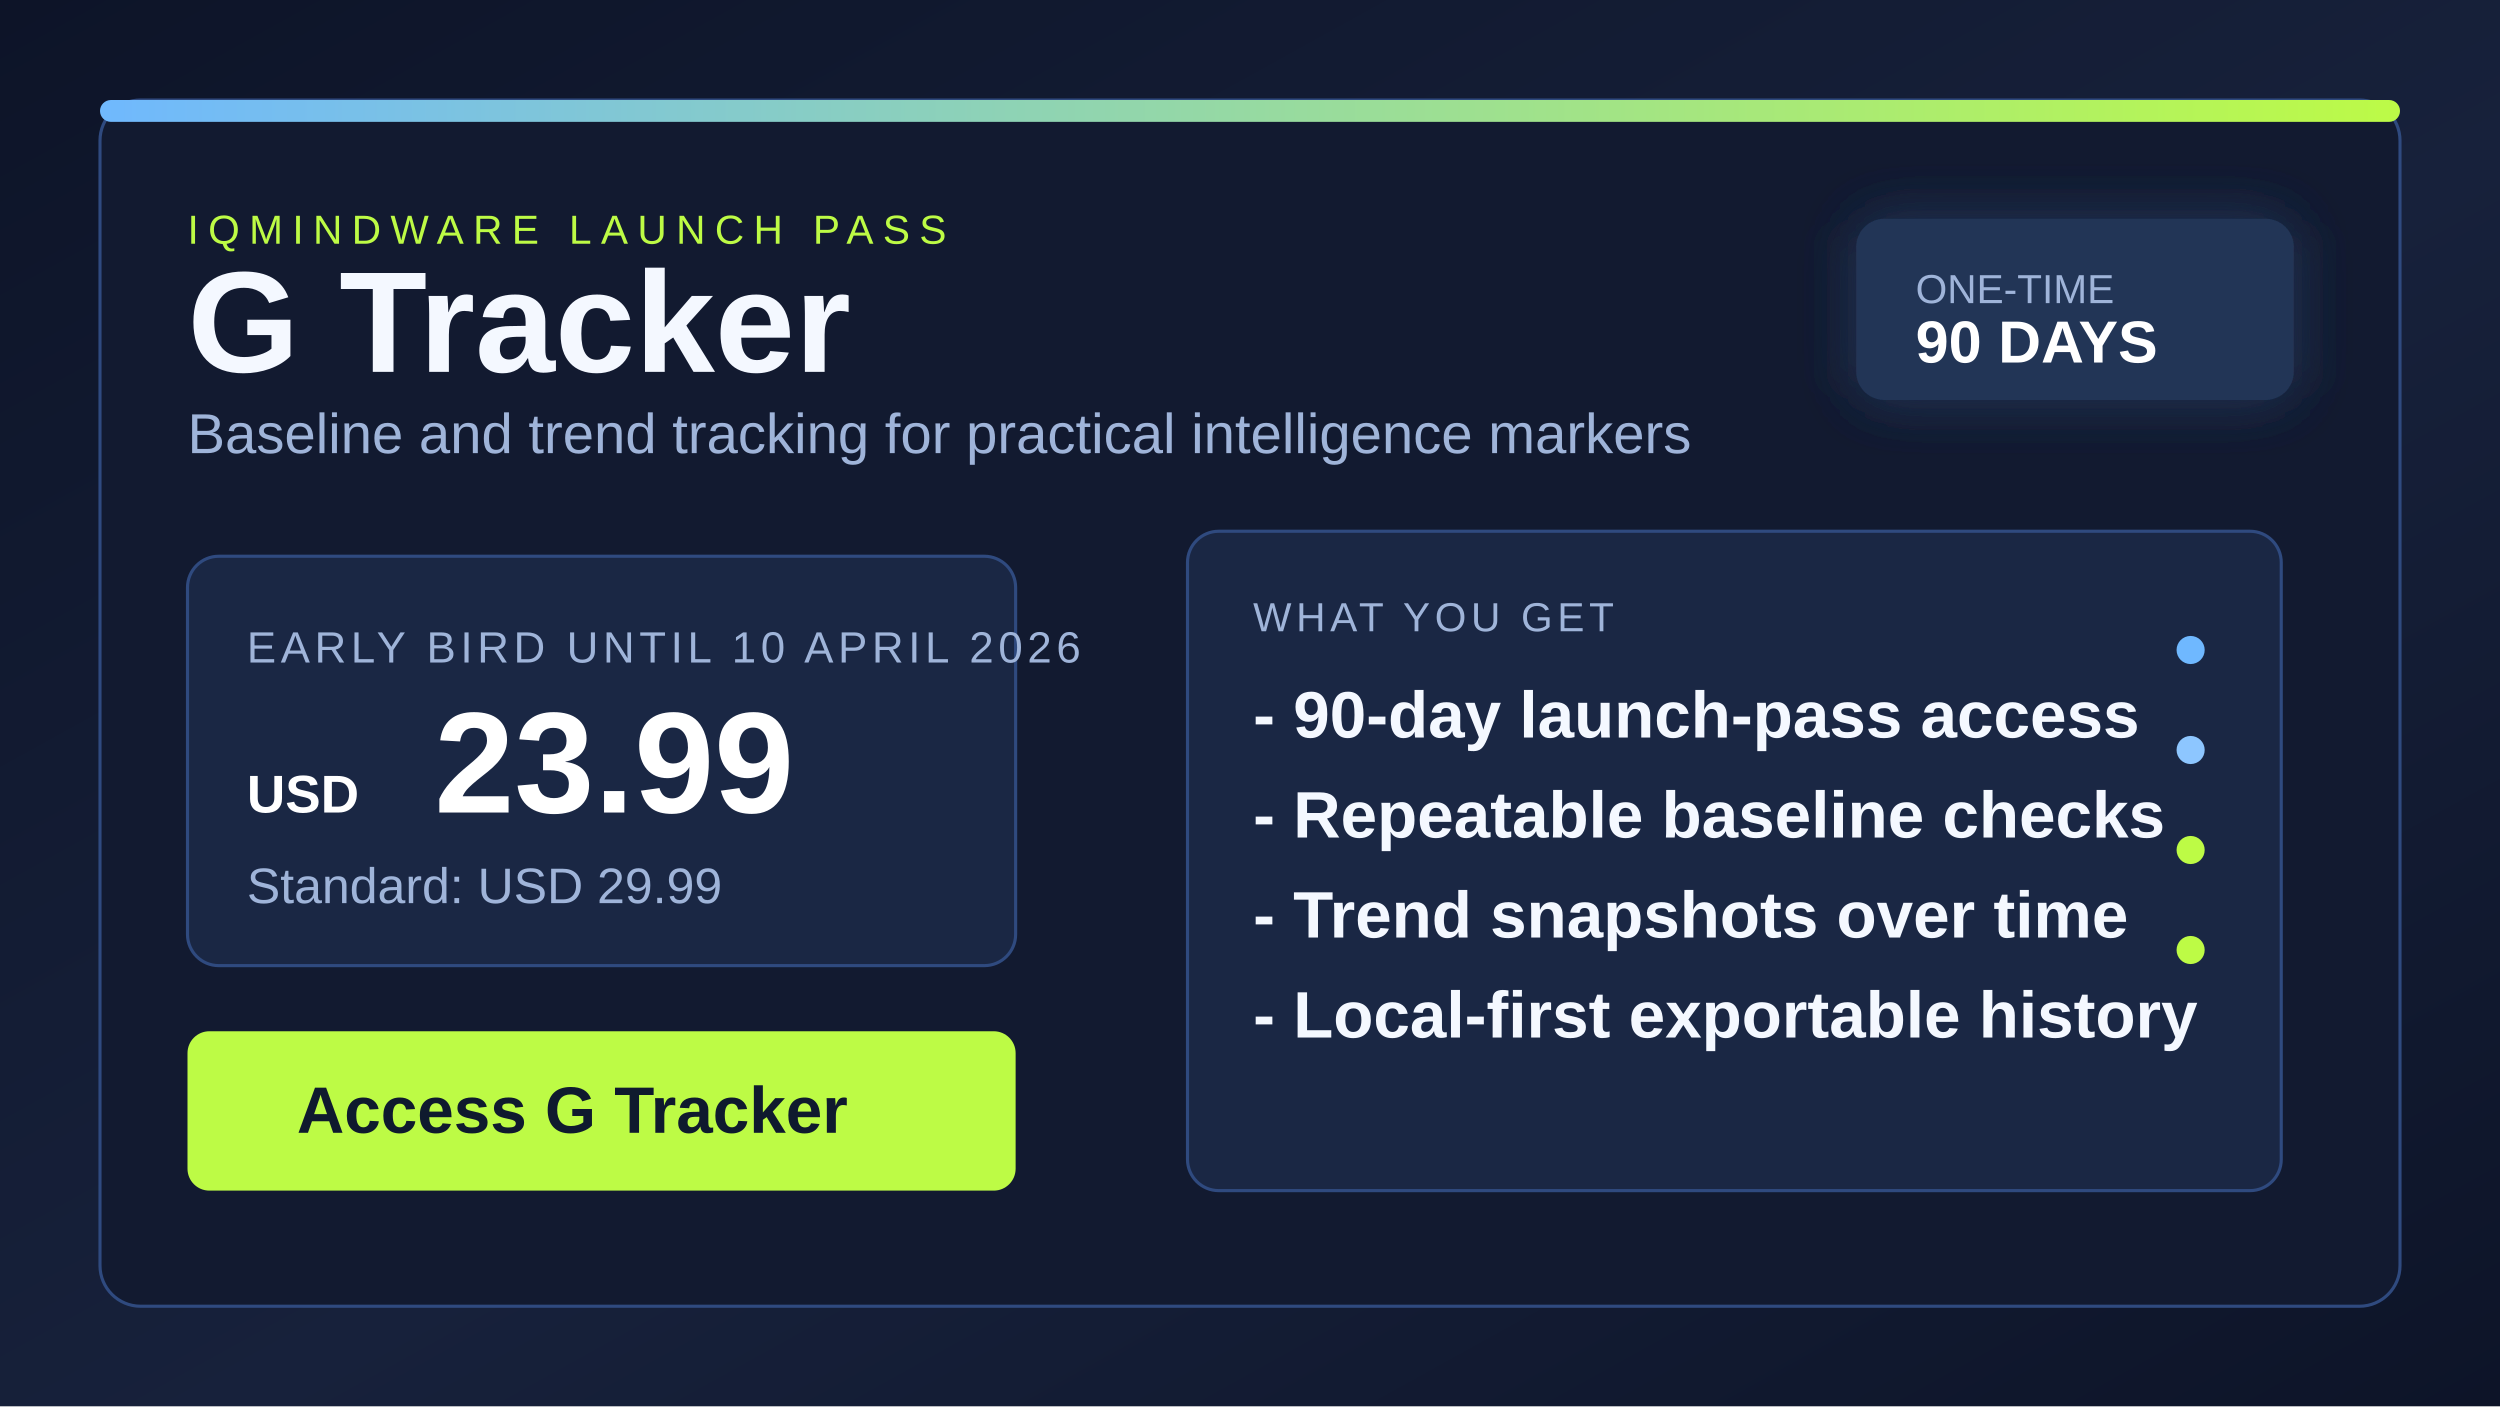
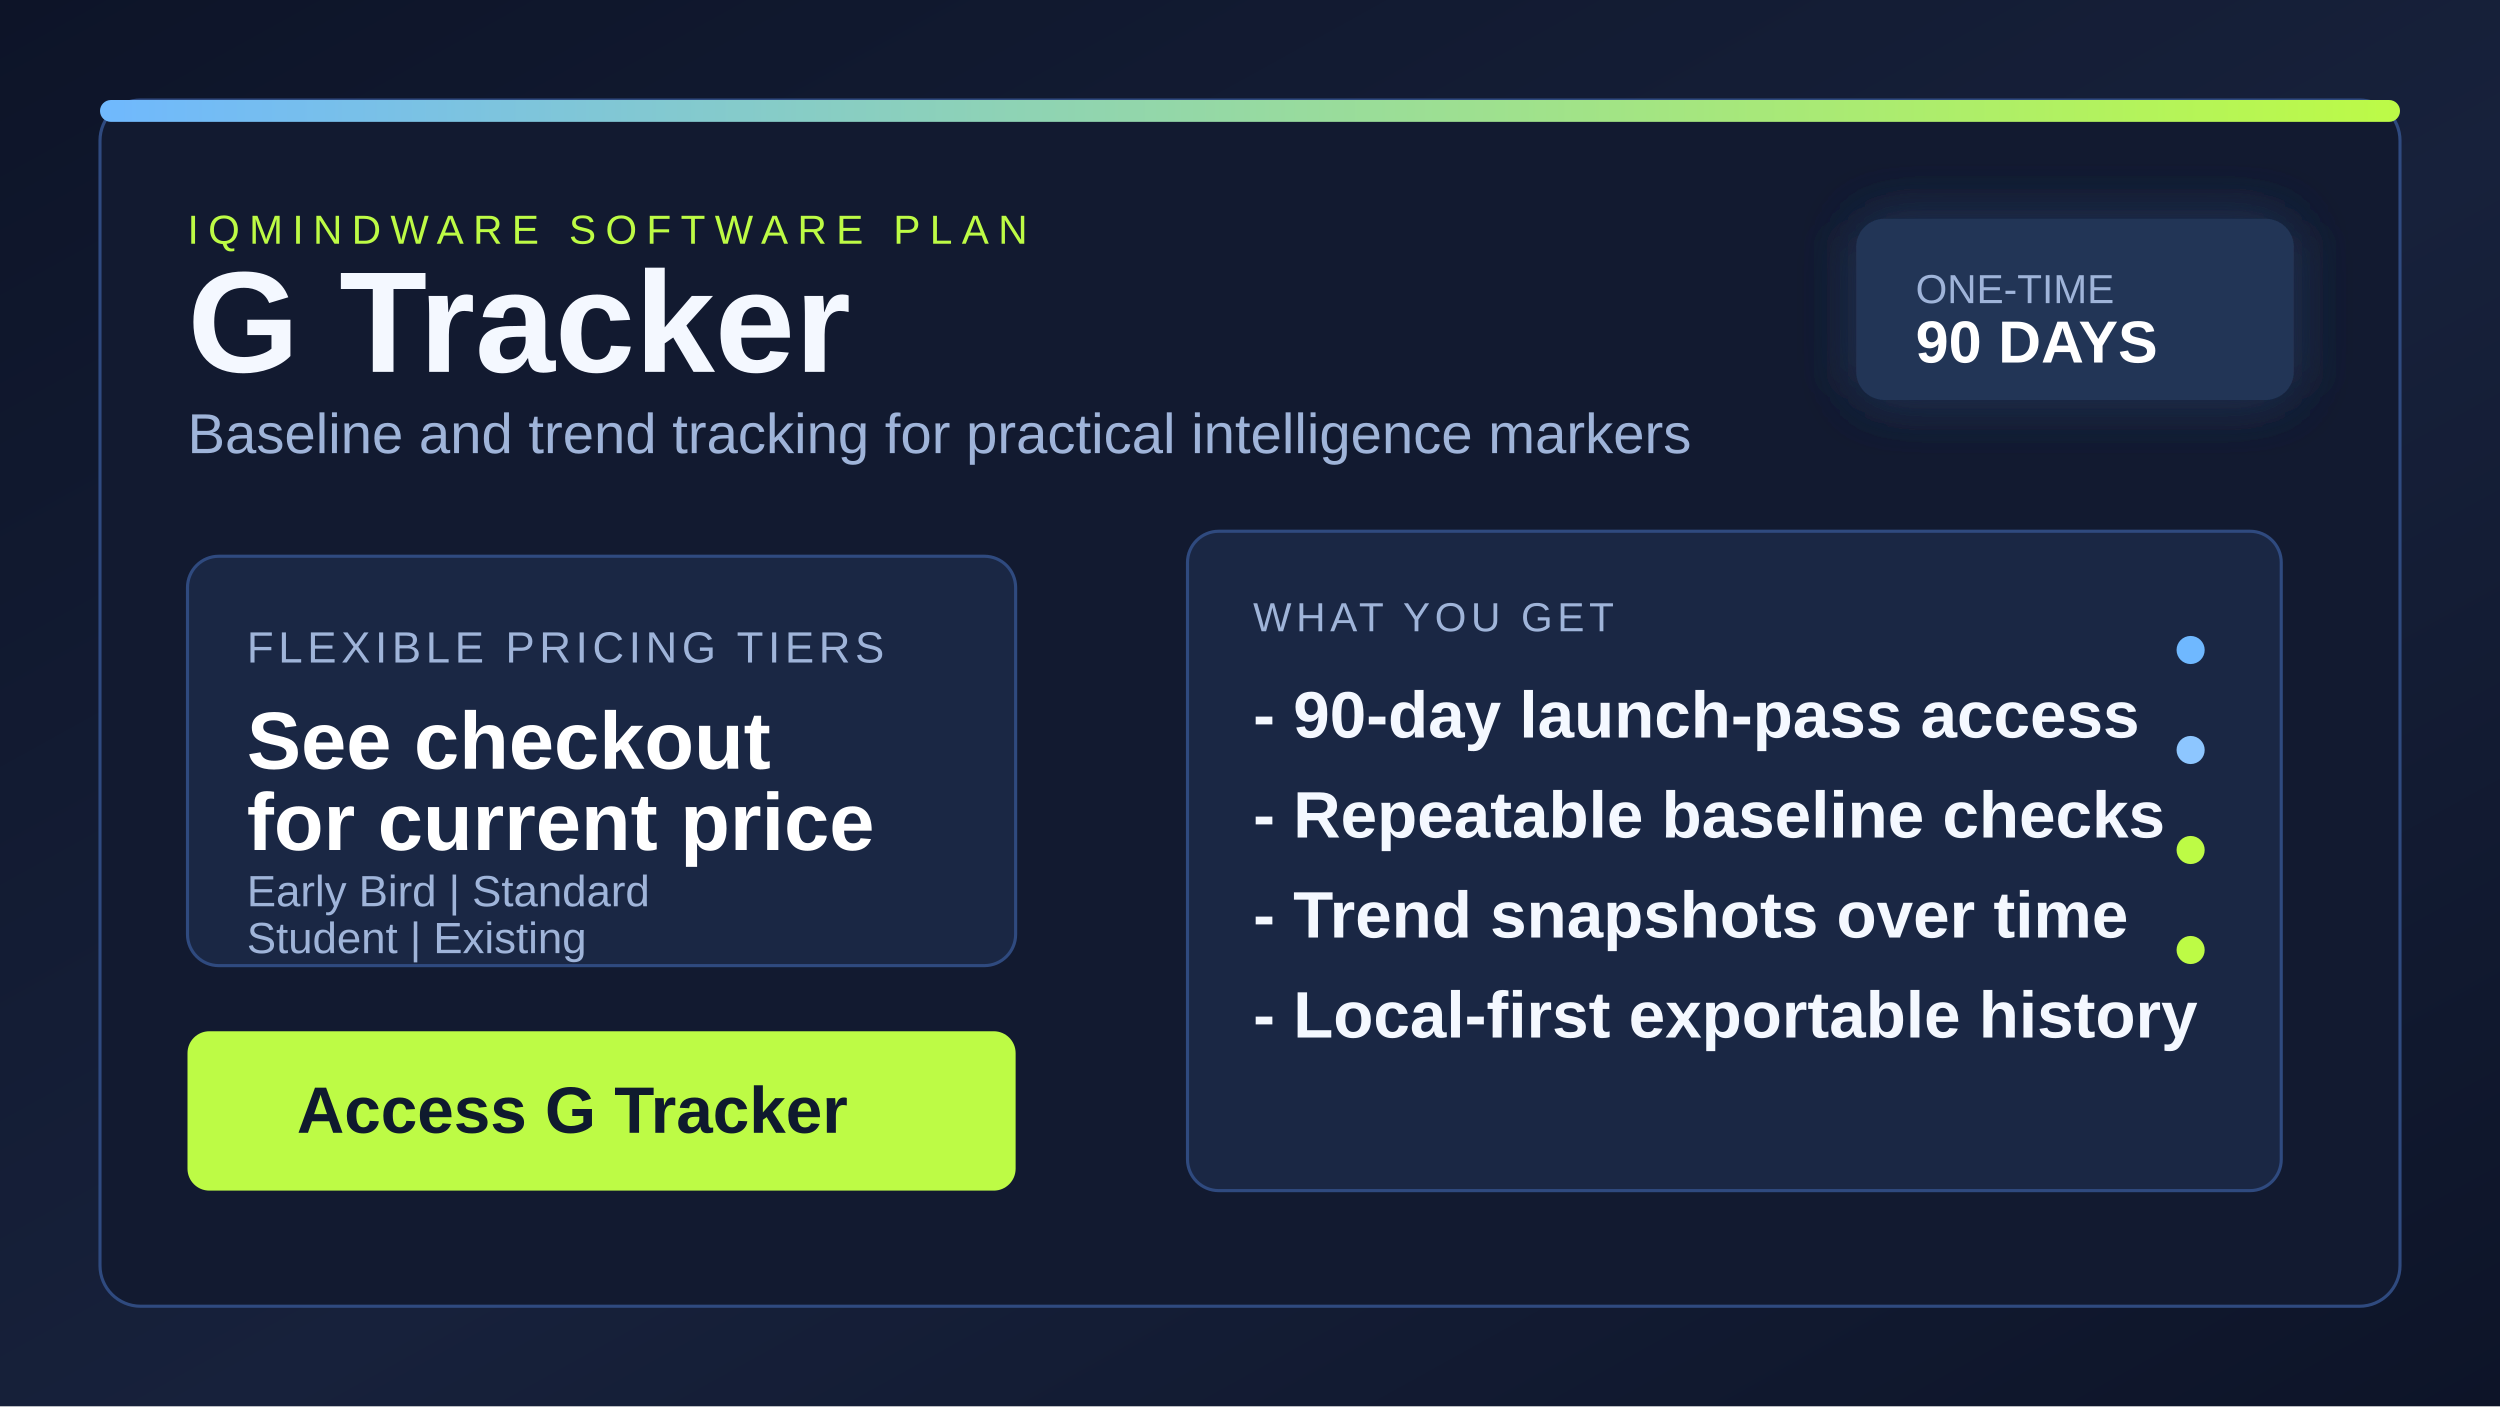
<svg xmlns="http://www.w3.org/2000/svg" width="1600" height="900" viewBox="0 0 1600 900" role="img" aria-labelledby="title desc">
  <defs>
    <linearGradient id="bg" x1="0" y1="0" x2="1" y2="1">
      <stop offset="0%" stop-color="#0d1428" />
      <stop offset="55%" stop-color="#17213b" />
      <stop offset="100%" stop-color="#0d1428" />
    </linearGradient>
    <linearGradient id="accent" x1="0" y1="0" x2="1" y2="0">
      <stop offset="0%" stop-color="#6fb8ff" />
      <stop offset="100%" stop-color="#bdfb45" />
    </linearGradient>
    <filter id="softGlow" x="-30%" y="-30%" width="160%" height="160%">
      <feGaussianBlur stdDeviation="18" result="blur" />
      <feMerge>
        <feMergeNode in="blur" />
        <feMergeNode in="SourceGraphic" />
      </feMerge>
    </filter>
  </defs>
  <rect width="1600" height="900" fill="url(#bg)" />
  <rect x="64" y="64" width="1472" height="772" rx="26" fill="#121a30" stroke="#2f4a7f" stroke-width="2" />
  <rect x="64" y="64" width="1472" height="14" rx="7" fill="url(#accent)" />
-   <text x="120" y="156" fill="#bdfb45" font-family="Arial, Helvetica, sans-serif" font-size="26" letter-spacing="6">IQMINDWARE LAUNCH PASS</text>
+   <text x="120" y="156" fill="#bdfb45" font-family="Arial, Helvetica, sans-serif" font-size="26" letter-spacing="6">IQMINDWARE SOFTWARE PLAN</text>
  <text x="120" y="238" fill="#f4f8ff" font-family="Arial, Helvetica, sans-serif" font-size="92" font-weight="700">G Tracker</text>
  <text x="120" y="290" fill="#9fb4d9" font-family="Arial, Helvetica, sans-serif" font-size="36">Baseline and trend tracking for practical intelligence markers</text>
  <rect x="120" y="356" width="530" height="262" rx="20" fill="#1a2744" stroke="#2f4a7f" stroke-width="2" />
-   <text x="158" y="424" fill="#9fb4d9" font-family="Arial, Helvetica, sans-serif" font-size="28" letter-spacing="3">EARLY BIRD UNTIL 10 APRIL 2026</text>
-   <text x="158" y="520" fill="#ffffff" font-family="Arial, Helvetica, sans-serif" font-size="34" font-weight="700">USD</text>
-   <text x="278" y="520" fill="#ffffff" font-family="Arial, Helvetica, sans-serif" font-size="92" font-weight="700">23.99</text>
-   <text x="158" y="578" fill="#9fb4d9" font-family="Arial, Helvetica, sans-serif" font-size="32">Standard: USD 29.99</text>
+   <text x="158" y="424" fill="#9fb4d9" font-family="Arial, Helvetica, sans-serif" font-size="28" letter-spacing="3">FLEXIBLE PRICING TIERS</text>
+   <text x="158" y="492" fill="#ffffff" font-family="Arial, Helvetica, sans-serif" font-size="52" font-weight="700">See checkout</text>
+   <text x="158" y="544" fill="#ffffff" font-family="Arial, Helvetica, sans-serif" font-size="52" font-weight="700">for current price</text>
+   <text x="158" y="580" fill="#9fb4d9" font-family="Arial, Helvetica, sans-serif" font-size="28">Early Bird | Standard</text>
+   <text x="158" y="610" fill="#9fb4d9" font-family="Arial, Helvetica, sans-serif" font-size="28">Student | Existing</text>
  <rect x="120" y="660" width="530" height="102" rx="14" fill="#bdfb45" />
  <text x="190" y="725" fill="#0f1a2e" font-family="Arial, Helvetica, sans-serif" font-size="42" font-weight="700">Access G Tracker</text>
  <g transform="translate(760 340)">
    <rect x="0" y="0" width="700" height="422" rx="20" fill="#1a2744" stroke="#2f4a7f" stroke-width="2" />
    <text x="42" y="64" fill="#9fb4d9" font-family="Arial, Helvetica, sans-serif" font-size="26" letter-spacing="3">WHAT YOU GET</text>
    <text x="42" y="132" fill="#f4f8ff" font-family="Arial, Helvetica, sans-serif" font-size="42" font-weight="700">- 90-day launch-pass access</text>
    <text x="42" y="196" fill="#f4f8ff" font-family="Arial, Helvetica, sans-serif" font-size="42" font-weight="700">- Repeatable baseline checks</text>
    <text x="42" y="260" fill="#f4f8ff" font-family="Arial, Helvetica, sans-serif" font-size="42" font-weight="700">- Trend snapshots over time</text>
    <text x="42" y="324" fill="#f4f8ff" font-family="Arial, Helvetica, sans-serif" font-size="42" font-weight="700">- Local-first exportable history</text>
    <circle cx="642" cy="76" r="9" fill="#6fb8ff" />
    <circle cx="642" cy="140" r="9" fill="#8dc6ff" />
    <circle cx="642" cy="204" r="9" fill="#bdfb45" />
    <circle cx="642" cy="268" r="9" fill="#bdfb45" />
  </g>
  <rect x="1188" y="140" width="280" height="116" rx="18" fill="#223556" filter="url(#softGlow)" />
  <text x="1226" y="194" fill="#9fb4d9" font-family="Arial, Helvetica, sans-serif" font-size="26">ONE-TIME</text>
  <text x="1226" y="232" fill="#ffffff" font-family="Arial, Helvetica, sans-serif" font-size="38" font-weight="700">90 DAYS</text>
</svg>
